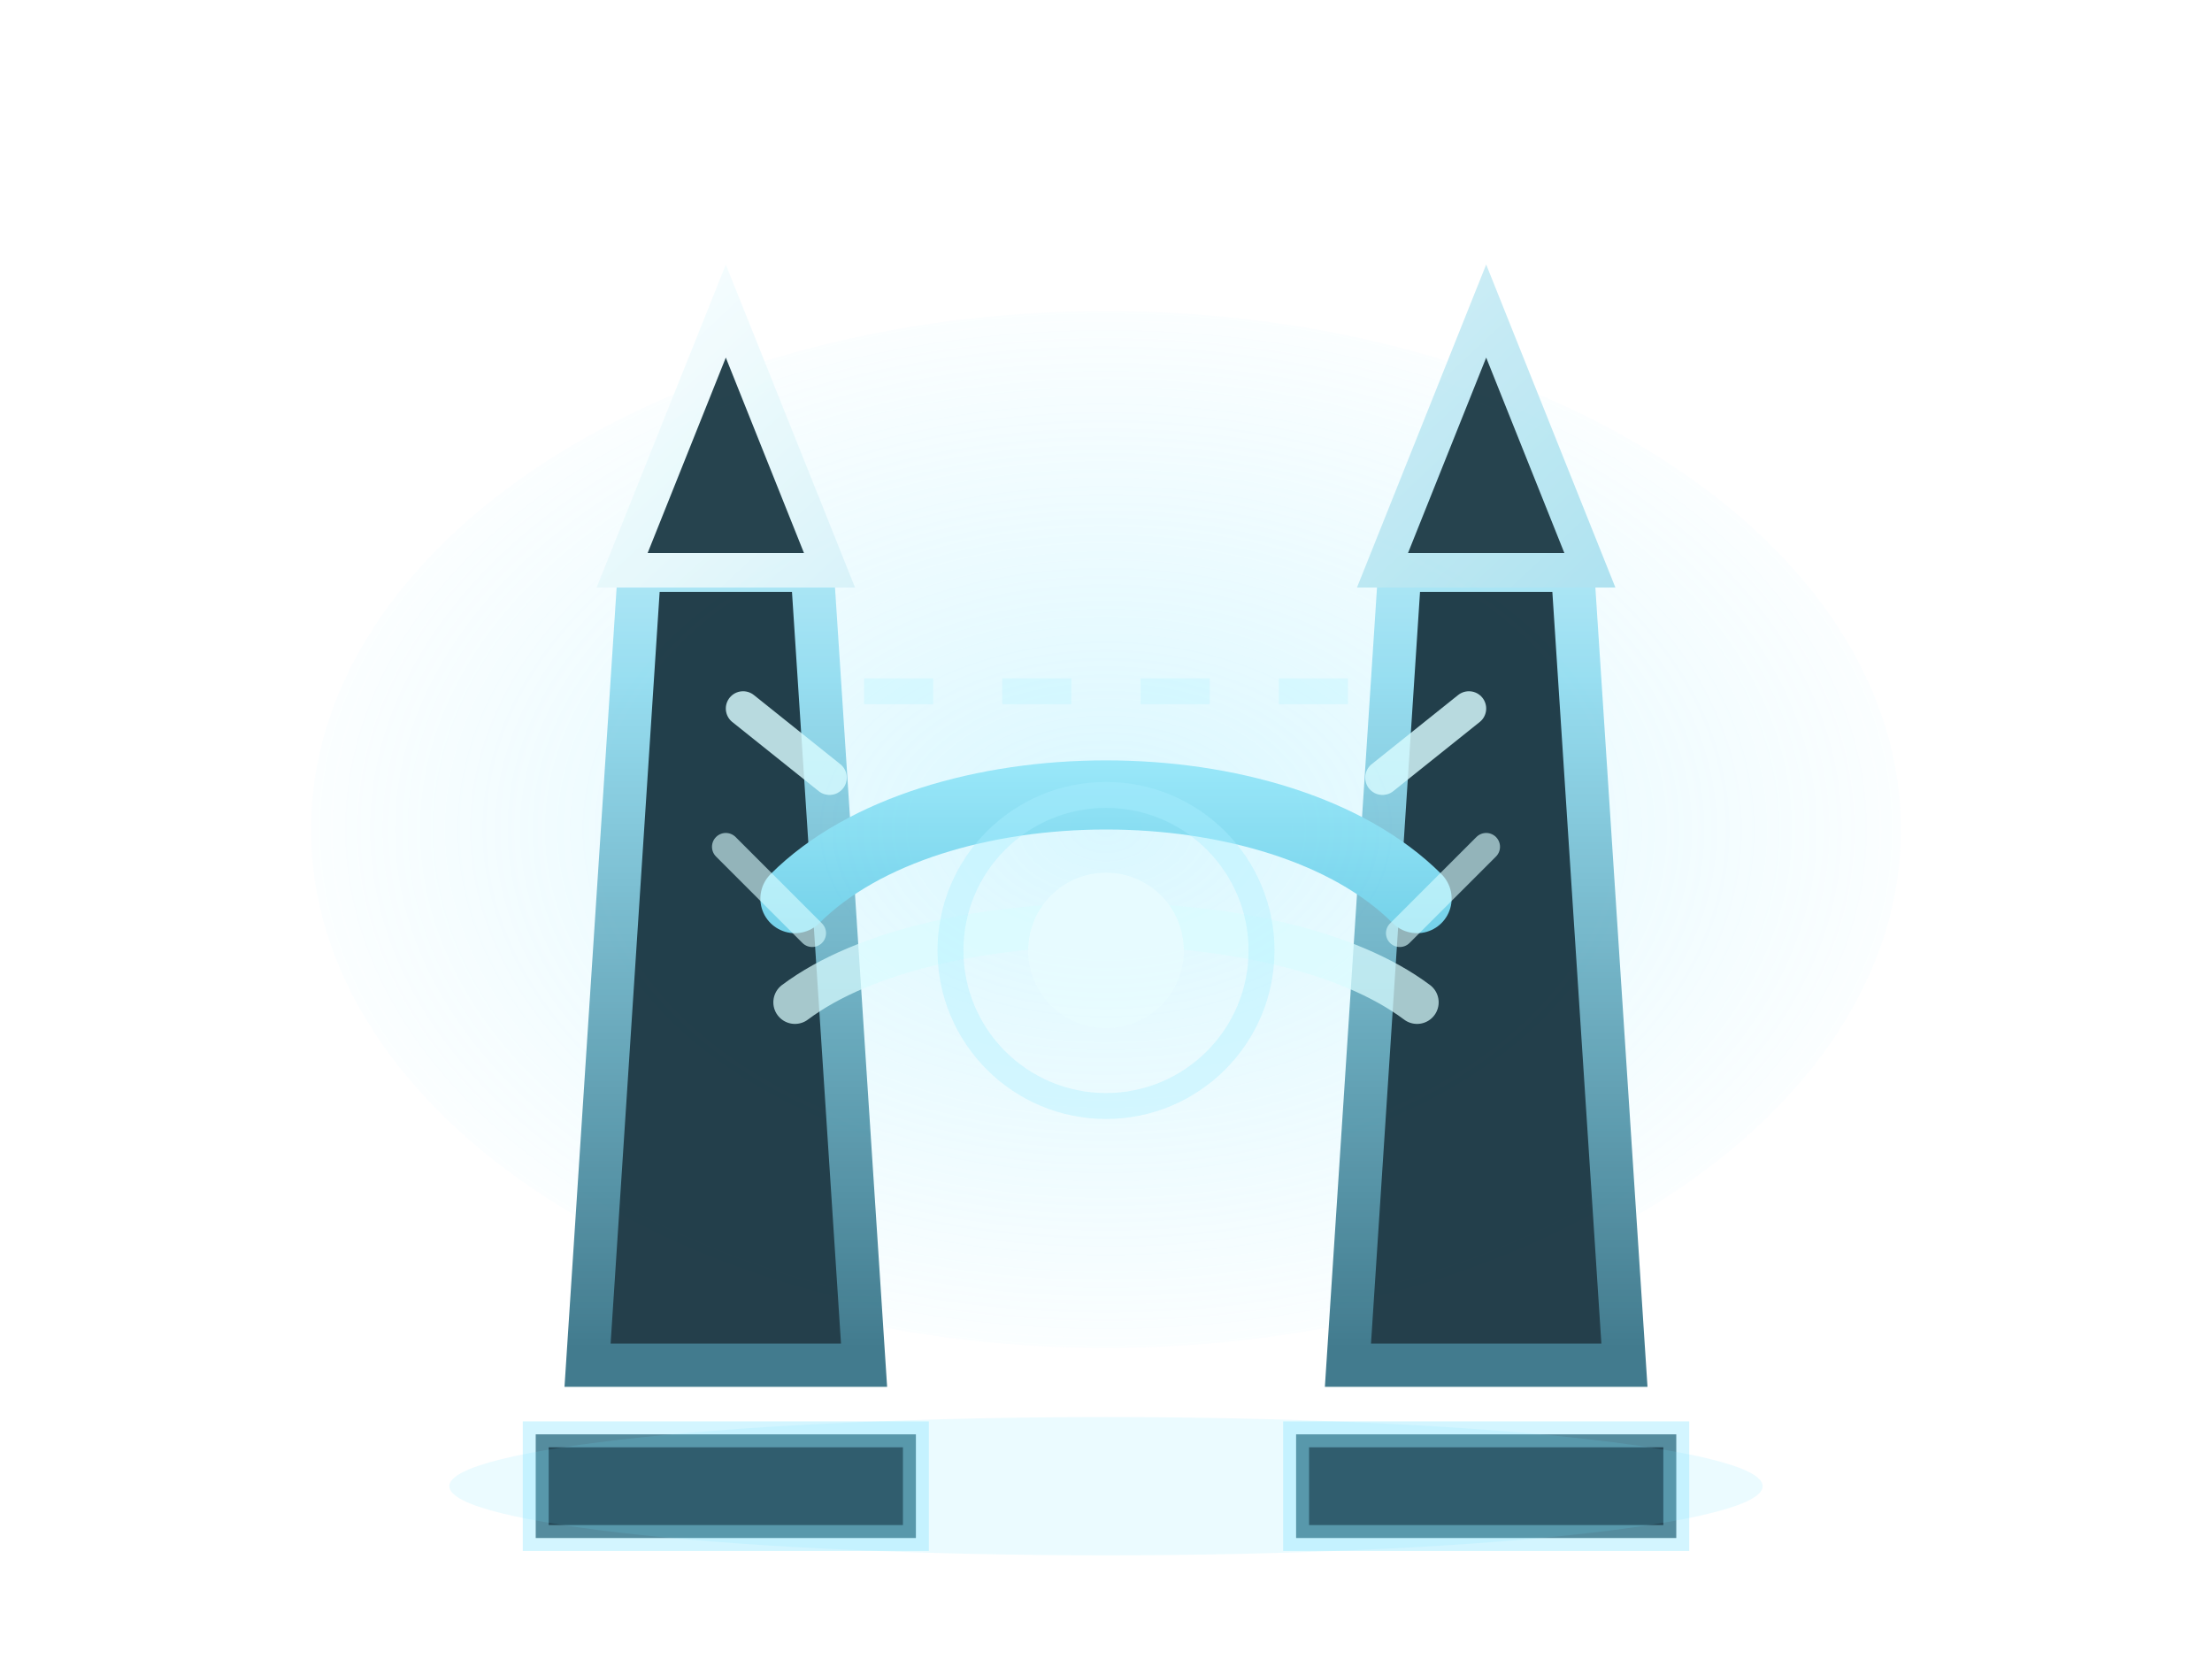
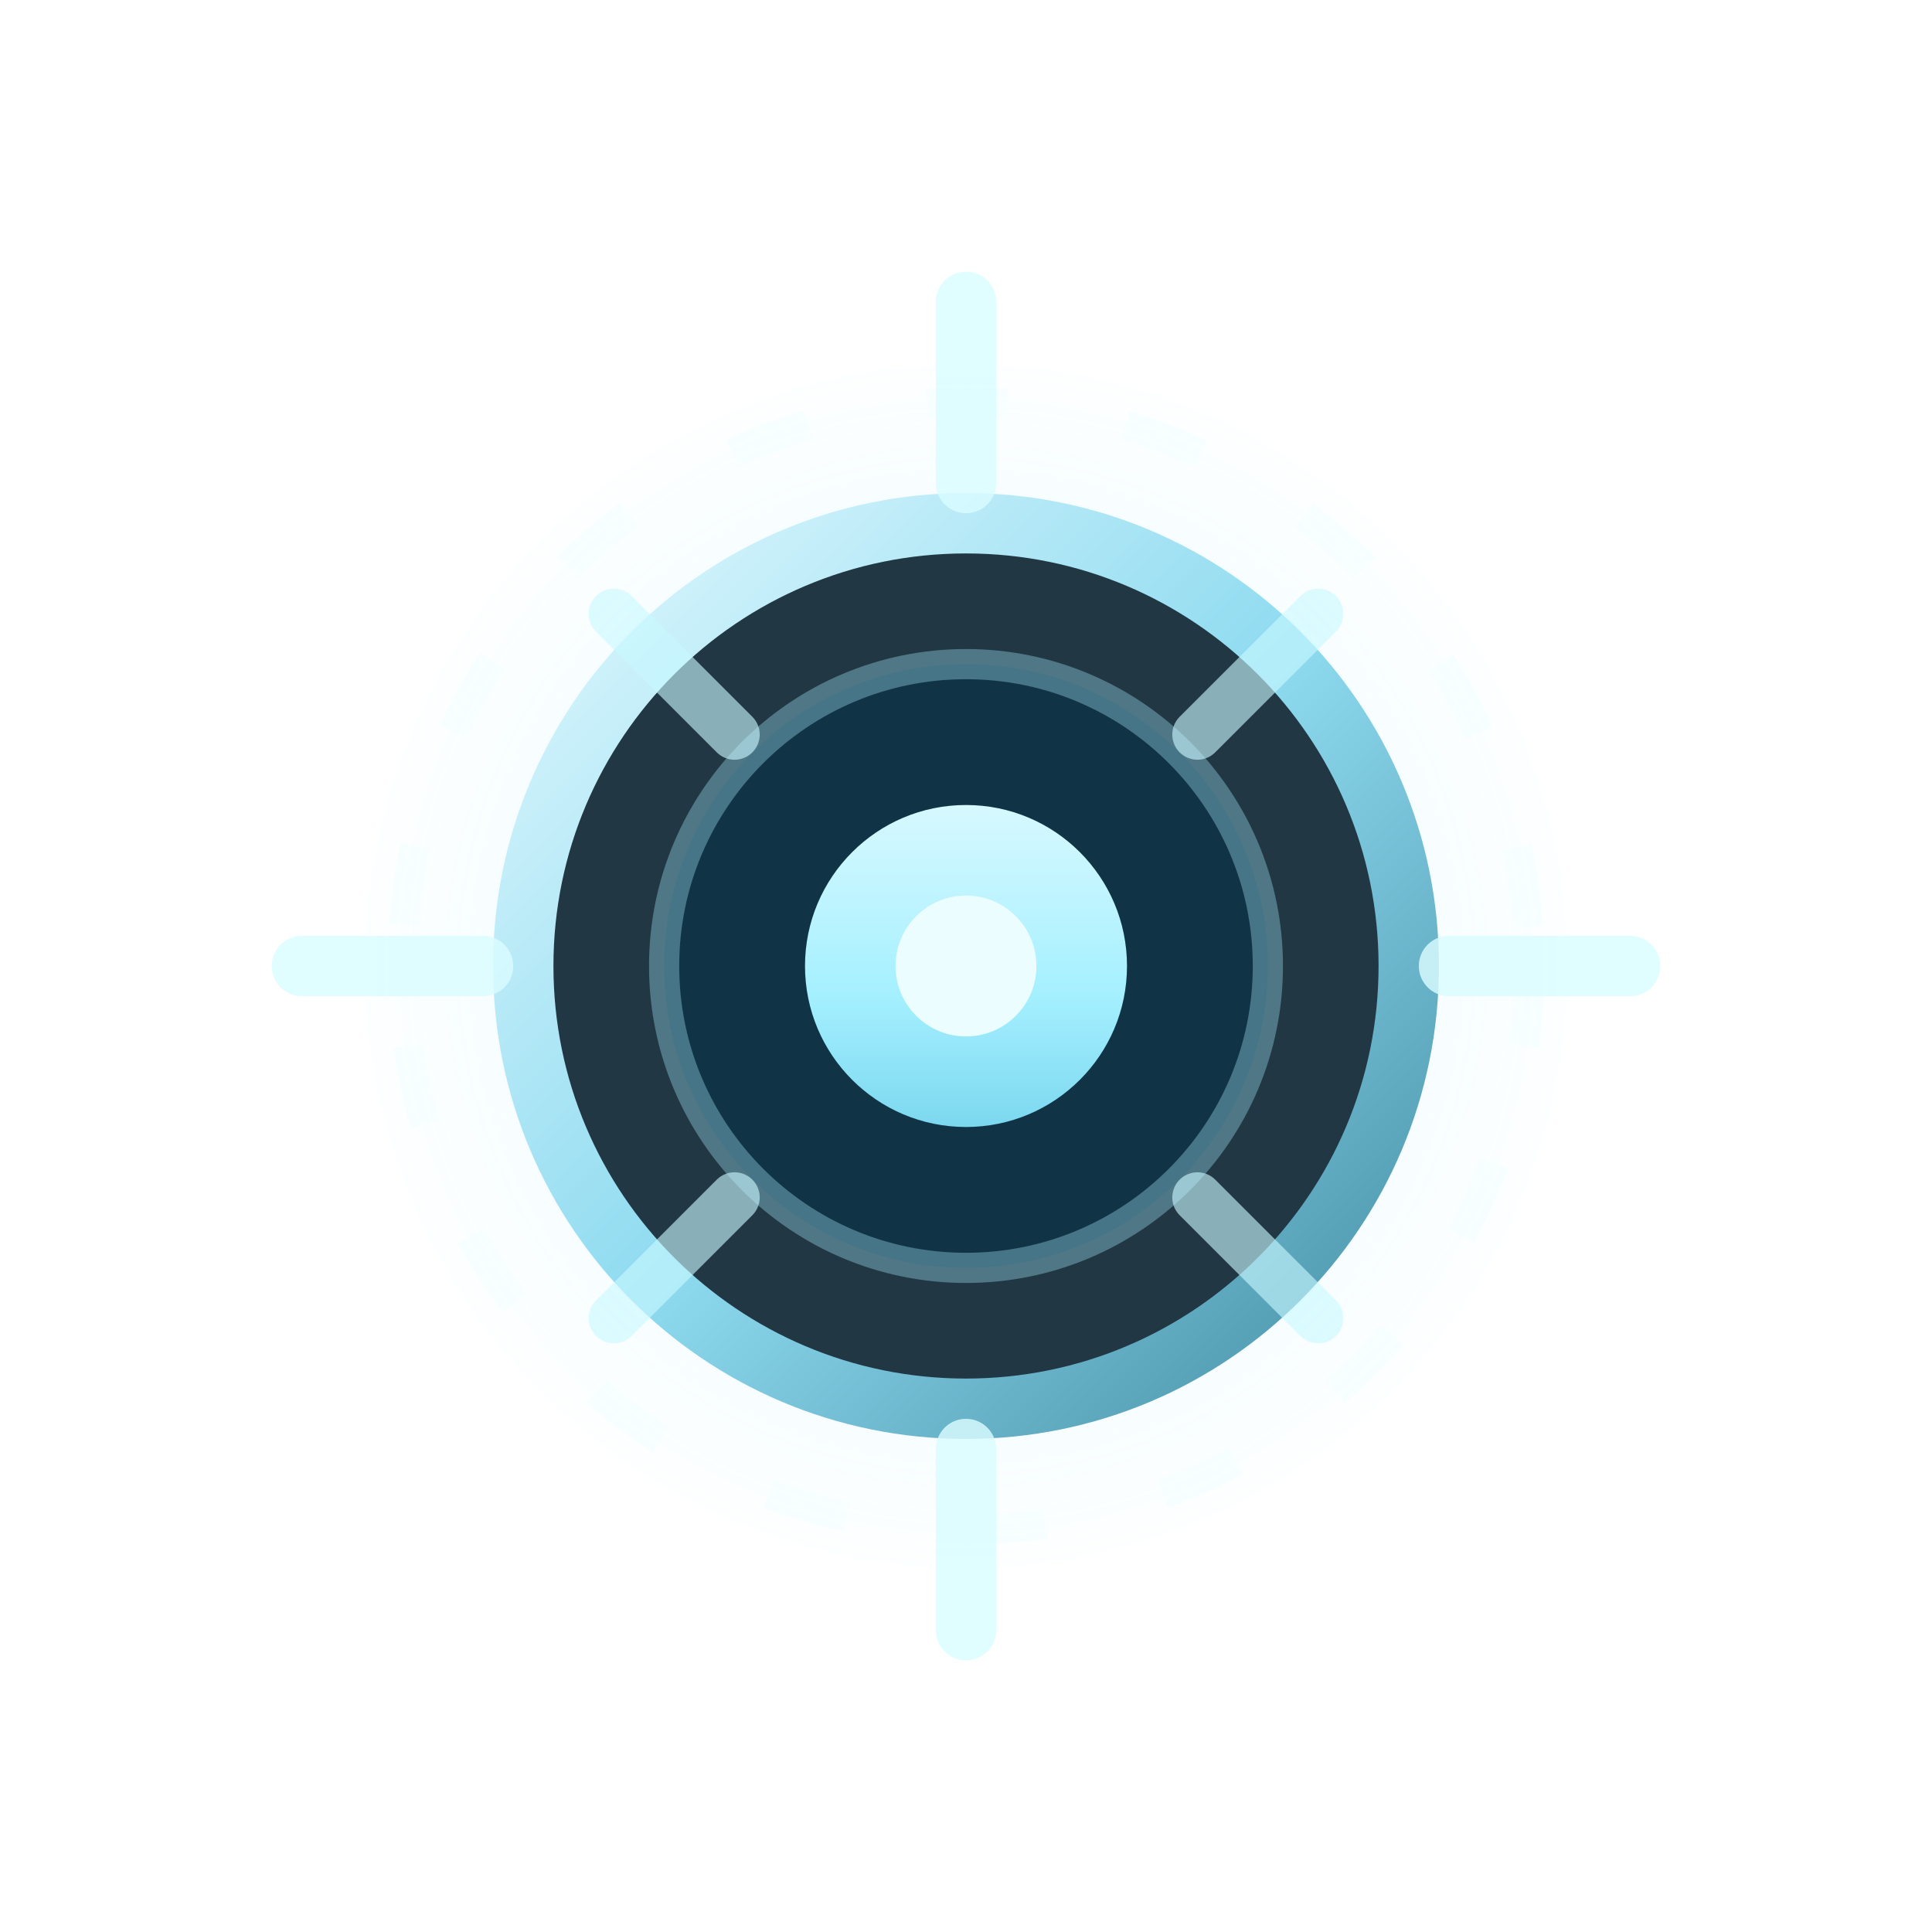
- <svg xmlns="http://www.w3.org/2000/svg" width="128" height="96" viewBox="0 0 128 96" fill="none">
+ <svg xmlns="http://www.w3.org/2000/svg" width="96" height="96" viewBox="0 0 96 96" fill="none">
  <defs>
-     <radialGradient id="halo" cx="0" cy="0" r="1" gradientUnits="userSpaceOnUse" gradientTransform="translate(64 48) rotate(90) scale(34 52)">
-       <stop stop-color="#7BE4FF" stop-opacity="0.28" />
+     <radialGradient id="halo" cx="0" cy="0" r="1" gradientUnits="userSpaceOnUse" gradientTransform="translate(48 48) rotate(90) scale(32)">
+       <stop stop-color="#7BE4FF" stop-opacity="0.22" />
      <stop offset="1" stop-color="#7BE4FF" stop-opacity="0" />
    </radialGradient>
-     <linearGradient id="metal" x1="0" y1="18" x2="0" y2="78" gradientUnits="userSpaceOnUse">
-       <stop stop-color="#DFF9FF" />
-       <stop offset="0.35" stop-color="#8FDBF0" />
-       <stop offset="1" stop-color="#2E6D82" />
+     <linearGradient id="ring" x1="24" y1="24" x2="72" y2="72" gradientUnits="userSpaceOnUse">
+       <stop stop-color="#E8FBFF" />
+       <stop offset="0.5" stop-color="#8FDBF0" />
+       <stop offset="1" stop-color="#3E879E" />
    </linearGradient>
-     <linearGradient id="trim" x1="36" y1="18" x2="92" y2="78" gradientUnits="userSpaceOnUse">
+     <linearGradient id="core" x1="48" y1="34" x2="48" y2="62" gradientUnits="userSpaceOnUse">
      <stop stop-color="#F7FEFF" />
-       <stop offset="1" stop-color="#76CCE4" />
-     </linearGradient>
-     <linearGradient id="beam" x1="64" y1="22" x2="64" y2="58" gradientUnits="userSpaceOnUse">
-       <stop stop-color="#ECFDFF" />
-       <stop offset="0.5" stop-color="#A3F0FF" />
+       <stop offset="0.55" stop-color="#A5F0FF" />
      <stop offset="1" stop-color="#56C2E0" />
    </linearGradient>
  </defs>
-   <ellipse cx="64" cy="48" rx="46" ry="30" fill="url(#halo)" />
-   <g opacity="0.9">
-     <path d="M34 79H50L47 33H37L34 79Z" fill="#0C2A37" stroke="url(#metal)" stroke-width="2.5" />
-     <path d="M78 79H94L91 33H81L78 79Z" fill="#0C2A37" stroke="url(#metal)" stroke-width="2.5" />
-     <path d="M31 83H53V89H31V83Z" fill="#0E3445" stroke="#8EE7FF" stroke-opacity="0.42" stroke-width="1.5" />
-     <path d="M75 83H97V89H75V83Z" fill="#0E3445" stroke="#8EE7FF" stroke-opacity="0.42" stroke-width="1.5" />
-     <path d="M36 33L42 18L48 33H36Z" fill="#102F3B" stroke="url(#trim)" stroke-width="2" />
-     <path d="M80 33L86 18L92 33H80Z" fill="#102F3B" stroke="url(#trim)" stroke-width="2" />
-     <path d="M50 40H78" stroke="#BFF6FF" stroke-opacity="0.45" stroke-width="1.5" stroke-dasharray="4 4" />
-     <path d="M46 52C54 44 74 44 82 52" stroke="url(#beam)" stroke-width="4" stroke-linecap="round" />
-     <path d="M46 58C54 52 74 52 82 58" stroke="#D9FCFF" stroke-opacity="0.72" stroke-width="2.5" stroke-linecap="round" />
-     <circle cx="64" cy="55" r="4.5" fill="#E8FCFF" />
-     <circle cx="64" cy="55" r="9" stroke="#A6EEFF" stroke-opacity="0.4" stroke-width="1.5" />
-     <path d="M43 41L48 45" stroke="#D6FBFF" stroke-opacity="0.82" stroke-width="2" stroke-linecap="round" />
-     <path d="M85 41L80 45" stroke="#D6FBFF" stroke-opacity="0.82" stroke-width="2" stroke-linecap="round" />
-     <path d="M42 49L47 54" stroke="#D6FBFF" stroke-opacity="0.62" stroke-width="1.6" stroke-linecap="round" />
-     <path d="M86 49L81 54" stroke="#D6FBFF" stroke-opacity="0.62" stroke-width="1.6" stroke-linecap="round" />
-   </g>
-   <ellipse cx="64" cy="86" rx="38" ry="4" fill="#70DFFF" fill-opacity="0.14" />
+   <circle cx="48" cy="48" r="30" fill="url(#halo)" />
+   <circle cx="48" cy="48" r="22" fill="#0B2230" fill-opacity="0.9" stroke="url(#ring)" stroke-width="3" />
+   <circle cx="48" cy="48" r="15" fill="#103446" fill-opacity="0.96" stroke="#A8EFFF" stroke-opacity="0.35" stroke-width="1.5" />
+   <circle cx="48" cy="48" r="8" fill="url(#core)" />
+   <circle cx="48" cy="48" r="3.5" fill="#ECFDFF" />
+   <path d="M48 15V24" stroke="#D9FCFF" stroke-opacity="0.82" stroke-width="3" stroke-linecap="round" />
+   <path d="M48 72V81" stroke="#D9FCFF" stroke-opacity="0.82" stroke-width="3" stroke-linecap="round" />
+   <path d="M15 48H24" stroke="#D9FCFF" stroke-opacity="0.82" stroke-width="3" stroke-linecap="round" />
+   <path d="M72 48H81" stroke="#D9FCFF" stroke-opacity="0.82" stroke-width="3" stroke-linecap="round" />
+   <path d="M30.5 30.5L36.5 36.5" stroke="#C8F8FF" stroke-opacity="0.62" stroke-width="2.5" stroke-linecap="round" />
+   <path d="M59.5 59.5L65.5 65.5" stroke="#C8F8FF" stroke-opacity="0.62" stroke-width="2.5" stroke-linecap="round" />
+   <path d="M65.5 30.5L59.5 36.5" stroke="#C8F8FF" stroke-opacity="0.62" stroke-width="2.5" stroke-linecap="round" />
+   <path d="M36.5 59.5L30.5 65.5" stroke="#C8F8FF" stroke-opacity="0.62" stroke-width="2.5" stroke-linecap="round" />
+   <circle cx="48" cy="48" r="28" stroke="#DDFBFF" stroke-opacity="0.16" stroke-width="1.5" stroke-dasharray="4 6" />
</svg>
